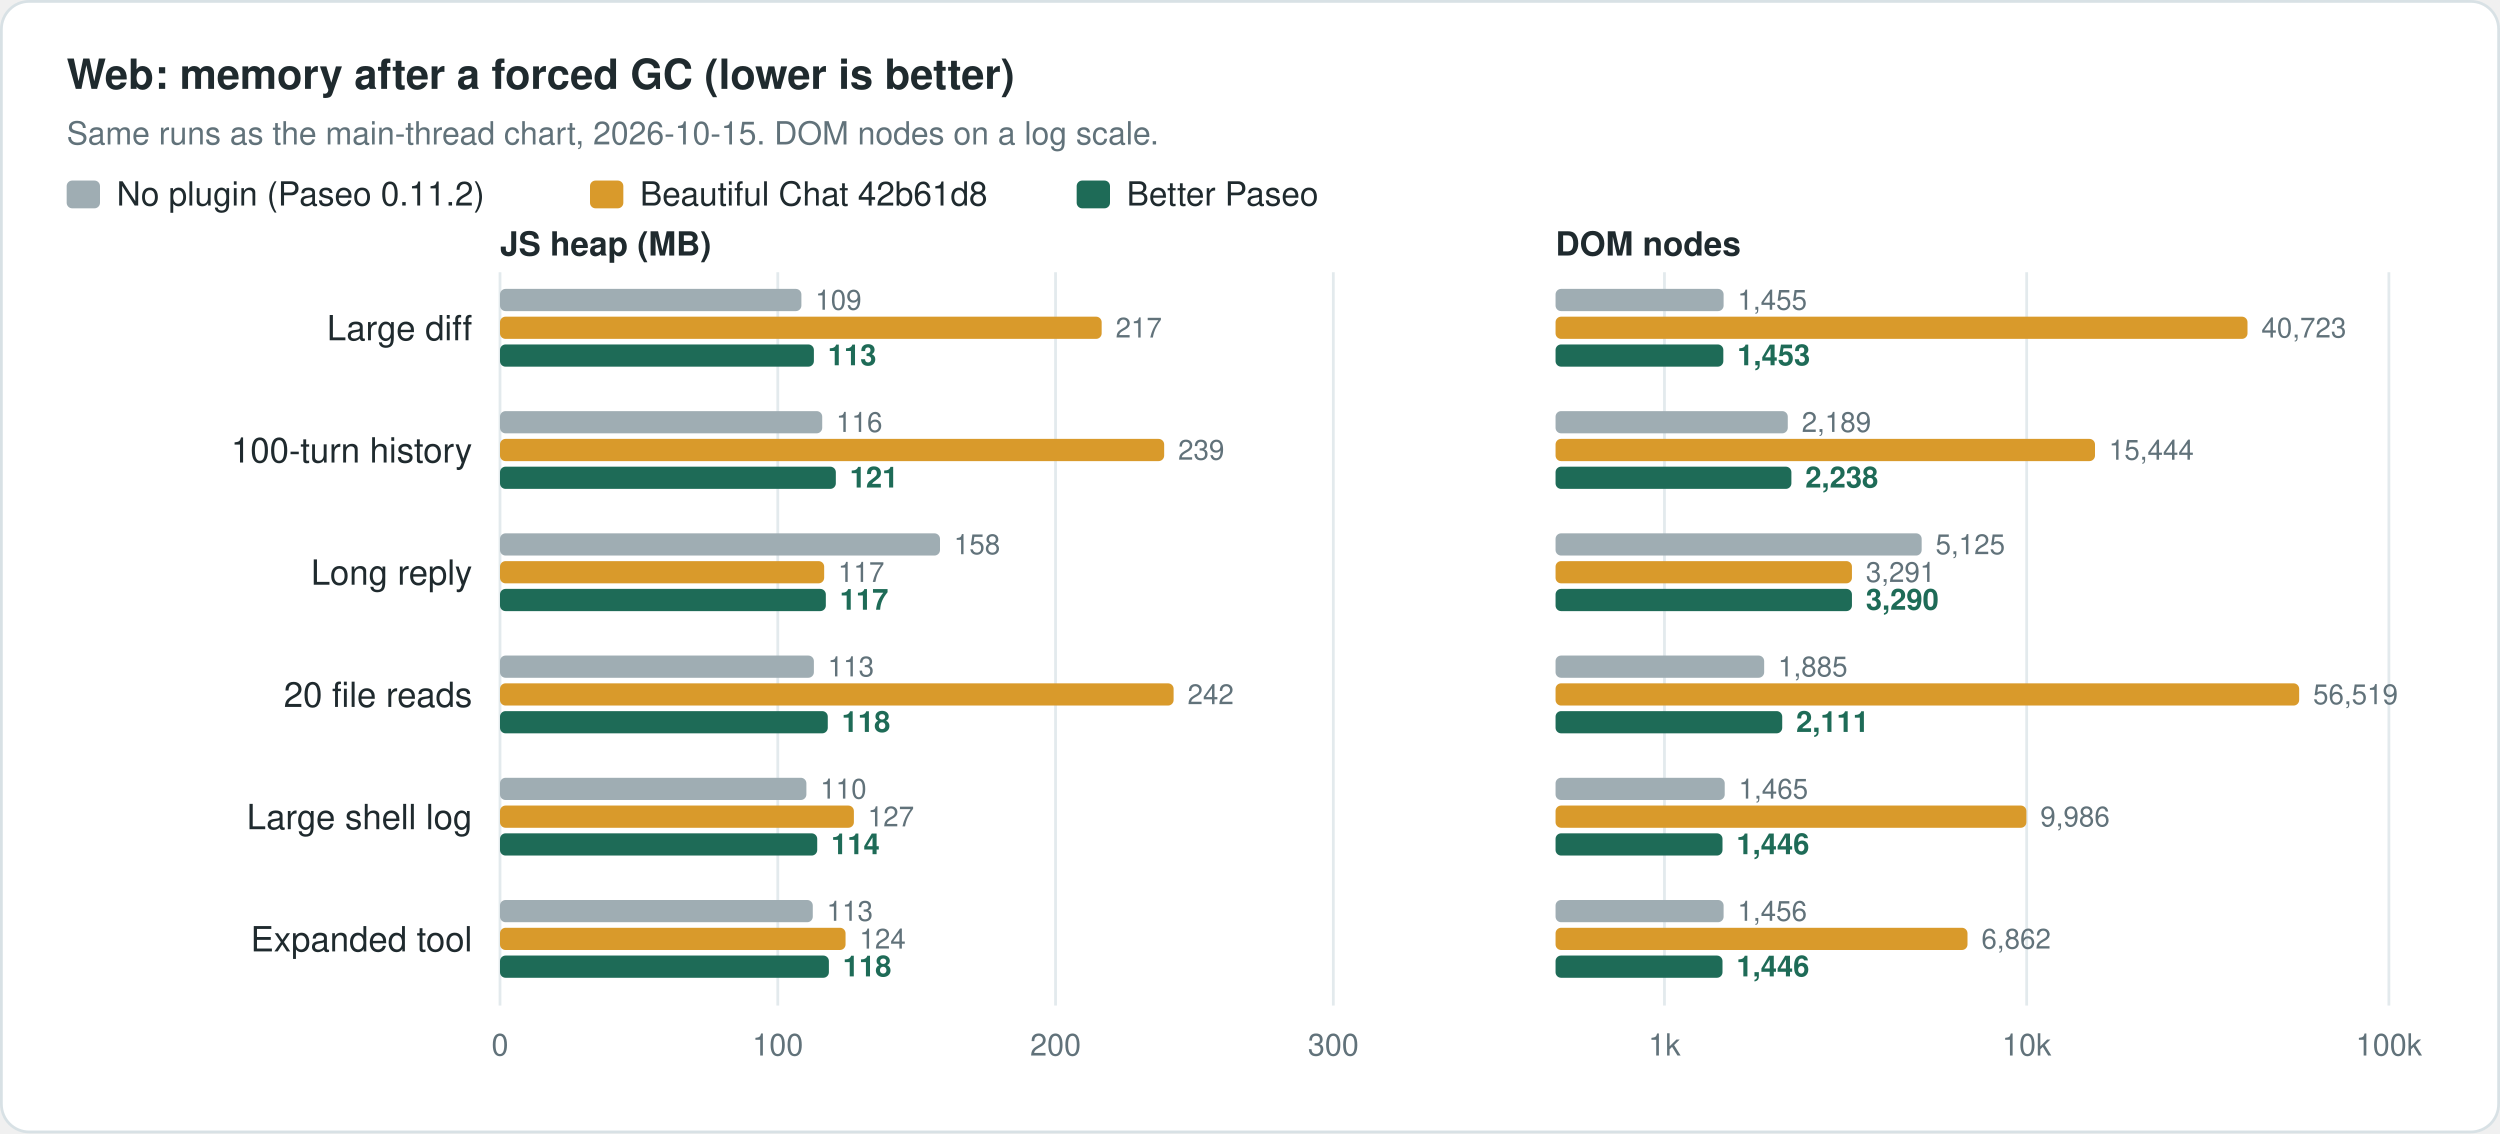
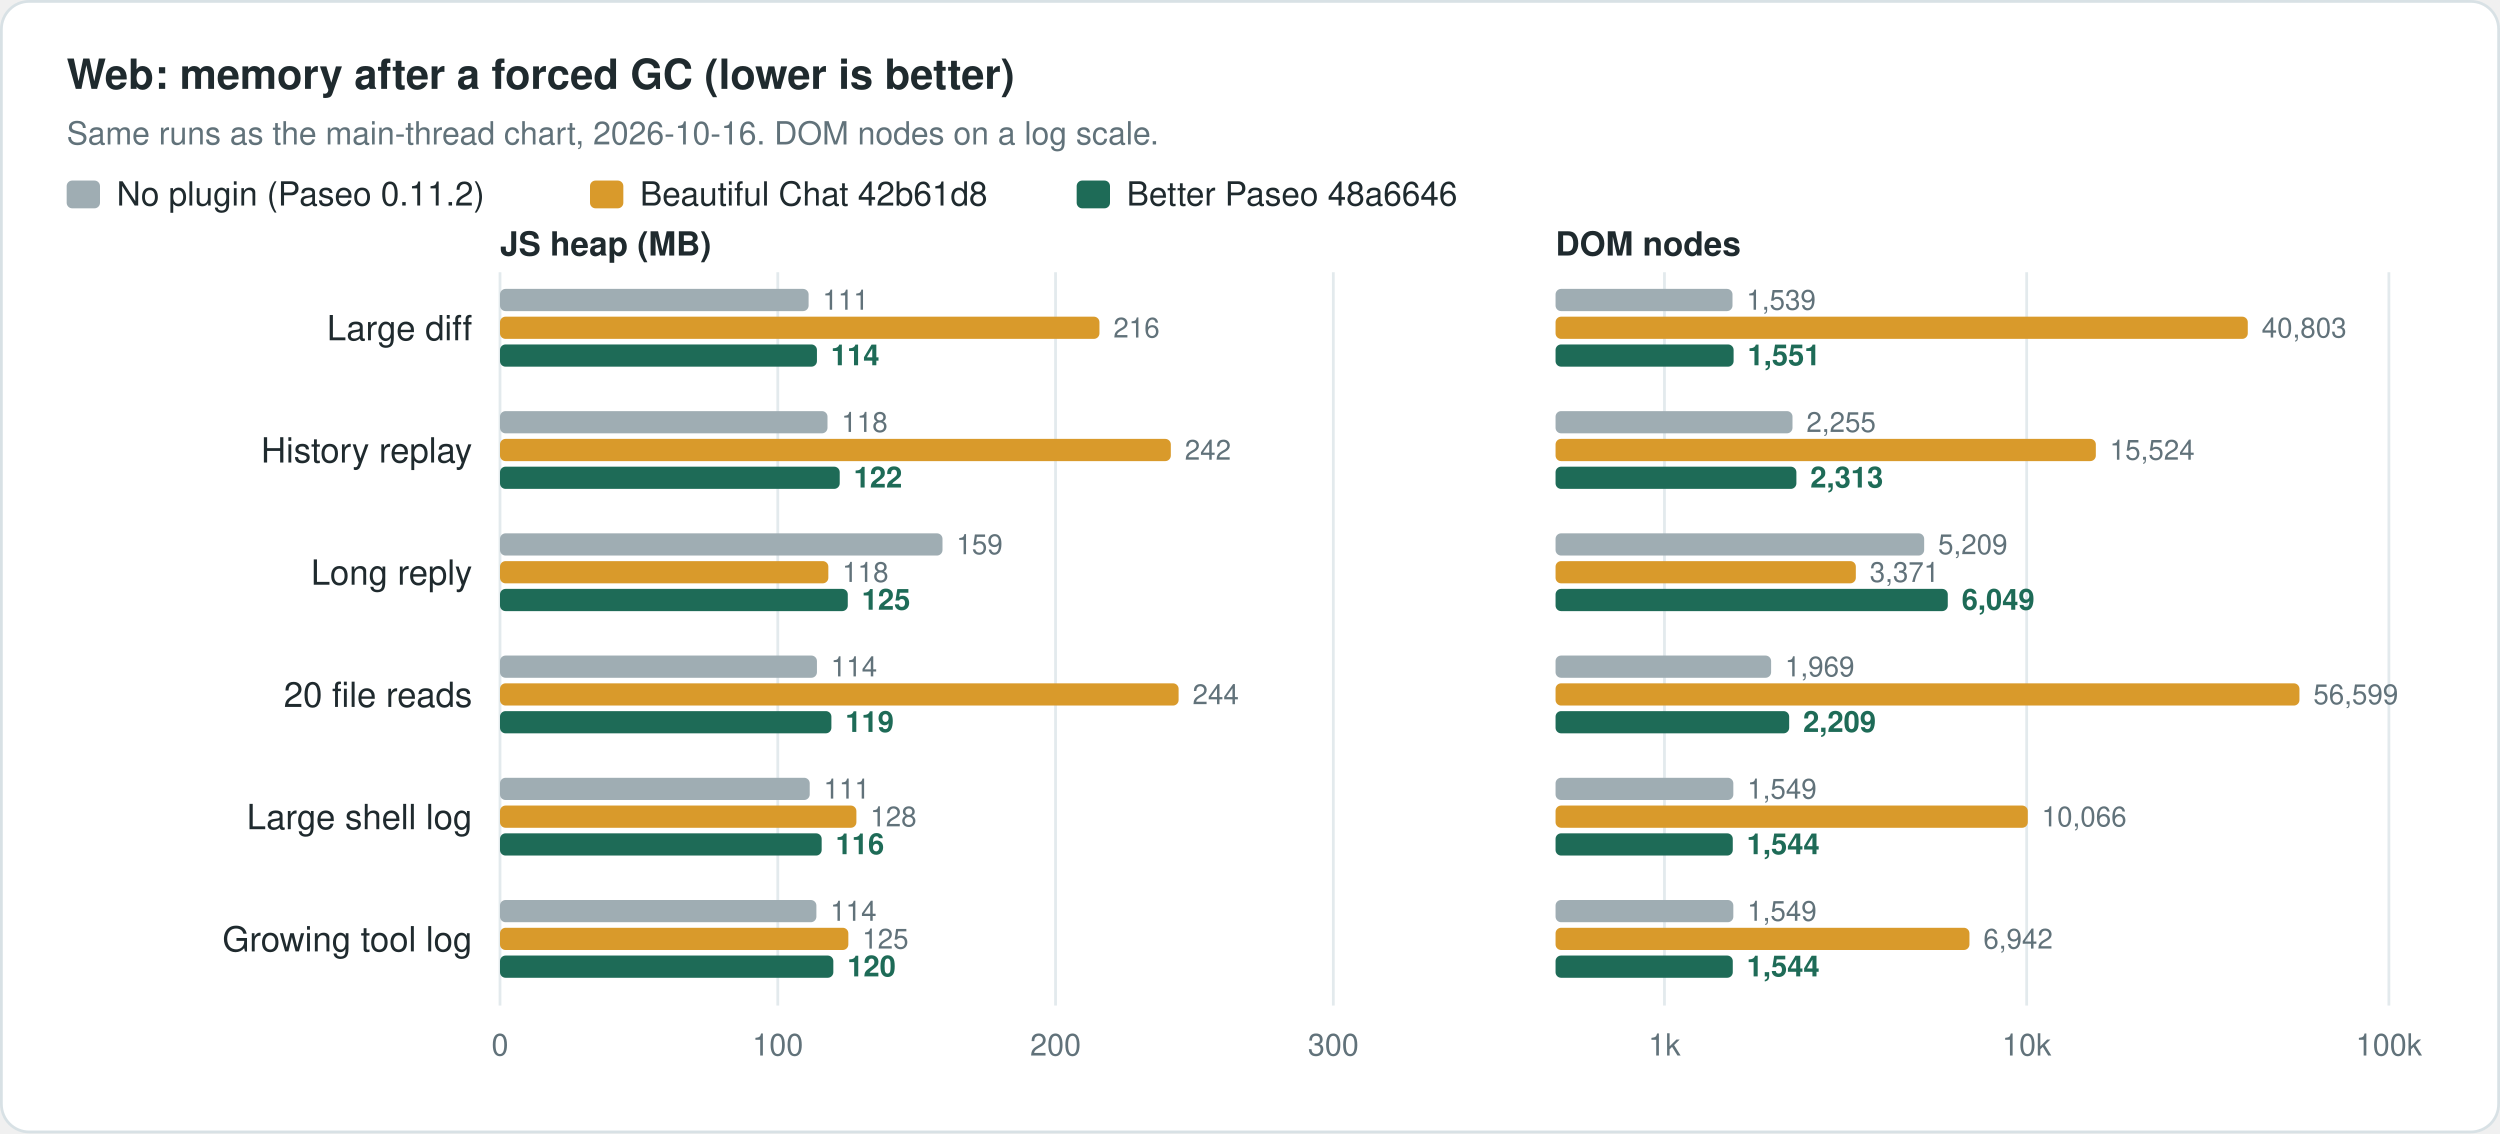
<svg xmlns="http://www.w3.org/2000/svg" viewBox="0 0 900 408" width="900" height="408" role="img">
  <rect x="0.5" y="0.5" width="899" height="407" rx="10" fill="#ffffff" stroke="#d8e1e5" />
  <text x="24.0" y="32.0" text-anchor="start" fill="#1f2a2e" font-size="15" font-weight="600" font-family="-apple-system, BlinkMacSystemFont, 'Segoe UI', Helvetica, Arial, sans-serif">Web: memory after a forced GC (lower is better)</text>
-   <text x="24.0" y="52.0" text-anchor="start" fill="#61727a" font-size="11.5" font-weight="400" font-family="-apple-system, BlinkMacSystemFont, 'Segoe UI', Helvetica, Arial, sans-serif">Same runs as the main-thread chart, 2026-10-15. DOM nodes on a log scale.</text>
+   <text x="24.0" y="52.0" text-anchor="start" fill="#61727a" font-size="11.5" font-weight="400" font-family="-apple-system, BlinkMacSystemFont, 'Segoe UI', Helvetica, Arial, sans-serif">Same runs as the main-thread chart, 2026-10-16. DOM nodes on a log scale.</text>
  <rect x="24.0" y="65.0" width="12.0" height="10" rx="2" fill="#9fadb3" />
  <text x="42.0" y="74.0" text-anchor="start" fill="#1f2a2e" font-size="12" font-weight="400" font-family="-apple-system, BlinkMacSystemFont, 'Segoe UI', Helvetica, Arial, sans-serif">No plugin (Paseo 0.11.2)</text>
  <rect x="212.4" y="65.0" width="12.0" height="10" rx="2" fill="#d99a2b" />
  <text x="230.4" y="74.0" text-anchor="start" fill="#1f2a2e" font-size="12" font-weight="400" font-family="-apple-system, BlinkMacSystemFont, 'Segoe UI', Helvetica, Arial, sans-serif">Beautiful Chat 42b61d8</text>
  <rect x="387.6" y="65.0" width="12.0" height="10" rx="2" fill="#1e6b57" />
-   <text x="405.6" y="74.0" text-anchor="start" fill="#1f2a2e" font-size="12" font-weight="400" font-family="-apple-system, BlinkMacSystemFont, 'Segoe UI', Helvetica, Arial, sans-serif">Better Paseo</text>
+   <text x="405.6" y="74.0" text-anchor="start" fill="#1f2a2e" font-size="12" font-weight="400" font-family="-apple-system, BlinkMacSystemFont, 'Segoe UI', Helvetica, Arial, sans-serif">Better Paseo 48a6646</text>
  <text x="180.0" y="92.0" text-anchor="start" fill="#1f2a2e" font-size="12" font-weight="600" font-family="-apple-system, BlinkMacSystemFont, 'Segoe UI', Helvetica, Arial, sans-serif">JS heap (MB)</text>
  <line x1="180.0" y1="98" x2="180.0" y2="362" stroke="#e3eaed" stroke-width="1" />
  <text x="180.0" y="380.0" text-anchor="middle" fill="#61727a" font-size="11" font-weight="400" font-family="-apple-system, BlinkMacSystemFont, 'Segoe UI', Helvetica, Arial, sans-serif">0</text>
  <line x1="280.0" y1="98" x2="280.0" y2="362" stroke="#e3eaed" stroke-width="1" />
  <text x="280.0" y="380.0" text-anchor="middle" fill="#61727a" font-size="11" font-weight="400" font-family="-apple-system, BlinkMacSystemFont, 'Segoe UI', Helvetica, Arial, sans-serif">100</text>
  <line x1="380.0" y1="98" x2="380.0" y2="362" stroke="#e3eaed" stroke-width="1" />
  <text x="380.0" y="380.0" text-anchor="middle" fill="#61727a" font-size="11" font-weight="400" font-family="-apple-system, BlinkMacSystemFont, 'Segoe UI', Helvetica, Arial, sans-serif">200</text>
  <line x1="480.0" y1="98" x2="480.0" y2="362" stroke="#e3eaed" stroke-width="1" />
  <text x="480.0" y="380.0" text-anchor="middle" fill="#61727a" font-size="11" font-weight="400" font-family="-apple-system, BlinkMacSystemFont, 'Segoe UI', Helvetica, Arial, sans-serif">300</text>
  <text x="560.0" y="92.0" text-anchor="start" fill="#1f2a2e" font-size="12" font-weight="600" font-family="-apple-system, BlinkMacSystemFont, 'Segoe UI', Helvetica, Arial, sans-serif">DOM nodes</text>
  <line x1="599.2" y1="98" x2="599.2" y2="362" stroke="#e3eaed" stroke-width="1" />
  <text x="599.2" y="380.0" text-anchor="middle" fill="#61727a" font-size="11" font-weight="400" font-family="-apple-system, BlinkMacSystemFont, 'Segoe UI', Helvetica, Arial, sans-serif">1k</text>
  <line x1="729.6" y1="98" x2="729.6" y2="362" stroke="#e3eaed" stroke-width="1" />
  <text x="729.6" y="380.0" text-anchor="middle" fill="#61727a" font-size="11" font-weight="400" font-family="-apple-system, BlinkMacSystemFont, 'Segoe UI', Helvetica, Arial, sans-serif">10k</text>
  <line x1="860.0" y1="98" x2="860.0" y2="362" stroke="#e3eaed" stroke-width="1" />
  <text x="860.0" y="380.0" text-anchor="middle" fill="#61727a" font-size="11" font-weight="400" font-family="-apple-system, BlinkMacSystemFont, 'Segoe UI', Helvetica, Arial, sans-serif">100k</text>
  <text x="170.0" y="122.5" text-anchor="end" fill="#1f2a2e" font-size="12.5" font-weight="400" font-family="-apple-system, BlinkMacSystemFont, 'Segoe UI', Helvetica, Arial, sans-serif">Large diff</text>
-   <rect x="180.0" y="104.0" width="108.5" height="8" rx="2" fill="#9fadb3" />
-   <text x="293.5" y="111.5" text-anchor="start" fill="#61727a" font-size="10" font-weight="400" font-family="-apple-system, BlinkMacSystemFont, 'Segoe UI', Helvetica, Arial, sans-serif">109</text>
-   <rect x="180.0" y="114.0" width="216.6" height="8" rx="2" fill="#d99a2b" />
-   <text x="401.6" y="121.5" text-anchor="start" fill="#61727a" font-size="10" font-weight="400" font-family="-apple-system, BlinkMacSystemFont, 'Segoe UI', Helvetica, Arial, sans-serif">217</text>
-   <rect x="180.0" y="124.0" width="113.0" height="8" rx="2" fill="#1e6b57" />
-   <text x="298.0" y="131.5" text-anchor="start" fill="#1e6b57" font-size="10.5" font-weight="600" font-family="-apple-system, BlinkMacSystemFont, 'Segoe UI', Helvetica, Arial, sans-serif">113</text>
-   <rect x="560.0" y="104.0" width="60.5" height="8" rx="2" fill="#9fadb3" />
-   <text x="625.5" y="111.5" text-anchor="start" fill="#61727a" font-size="10" font-weight="400" font-family="-apple-system, BlinkMacSystemFont, 'Segoe UI', Helvetica, Arial, sans-serif">1,455</text>
-   <rect x="560.0" y="114.0" width="249.1" height="8" rx="2" fill="#d99a2b" />
-   <text x="814.1" y="121.5" text-anchor="start" fill="#61727a" font-size="10" font-weight="400" font-family="-apple-system, BlinkMacSystemFont, 'Segoe UI', Helvetica, Arial, sans-serif">40,723</text>
-   <rect x="560.0" y="124.0" width="60.4" height="8" rx="2" fill="#1e6b57" />
-   <text x="625.4" y="131.5" text-anchor="start" fill="#1e6b57" font-size="10.5" font-weight="600" font-family="-apple-system, BlinkMacSystemFont, 'Segoe UI', Helvetica, Arial, sans-serif">1,453</text>
-   <text x="170.0" y="166.5" text-anchor="end" fill="#1f2a2e" font-size="12.5" font-weight="400" font-family="-apple-system, BlinkMacSystemFont, 'Segoe UI', Helvetica, Arial, sans-serif">100-turn history</text>
-   <rect x="180.0" y="148.0" width="116.0" height="8" rx="2" fill="#9fadb3" />
-   <text x="301.0" y="155.5" text-anchor="start" fill="#61727a" font-size="10" font-weight="400" font-family="-apple-system, BlinkMacSystemFont, 'Segoe UI', Helvetica, Arial, sans-serif">116</text>
-   <rect x="180.0" y="158.0" width="239.1" height="8" rx="2" fill="#d99a2b" />
-   <text x="424.1" y="165.5" text-anchor="start" fill="#61727a" font-size="10" font-weight="400" font-family="-apple-system, BlinkMacSystemFont, 'Segoe UI', Helvetica, Arial, sans-serif">239</text>
-   <rect x="180.0" y="168.0" width="120.9" height="8" rx="2" fill="#1e6b57" />
-   <text x="305.9" y="175.5" text-anchor="start" fill="#1e6b57" font-size="10.5" font-weight="600" font-family="-apple-system, BlinkMacSystemFont, 'Segoe UI', Helvetica, Arial, sans-serif">121</text>
-   <rect x="560.0" y="148.0" width="83.6" height="8" rx="2" fill="#9fadb3" />
-   <text x="648.6" y="155.5" text-anchor="start" fill="#61727a" font-size="10" font-weight="400" font-family="-apple-system, BlinkMacSystemFont, 'Segoe UI', Helvetica, Arial, sans-serif">2,189</text>
-   <rect x="560.0" y="158.0" width="194.2" height="8" rx="2" fill="#d99a2b" />
-   <text x="759.2" y="165.5" text-anchor="start" fill="#61727a" font-size="10" font-weight="400" font-family="-apple-system, BlinkMacSystemFont, 'Segoe UI', Helvetica, Arial, sans-serif">15,444</text>
-   <rect x="560.0" y="168.0" width="84.9" height="8" rx="2" fill="#1e6b57" />
-   <text x="649.9" y="175.5" text-anchor="start" fill="#1e6b57" font-size="10.5" font-weight="600" font-family="-apple-system, BlinkMacSystemFont, 'Segoe UI', Helvetica, Arial, sans-serif">2,238</text>
+   <rect x="180.0" y="104.0" width="111.1" height="8" rx="2" fill="#9fadb3" />
+   <text x="296.1" y="111.5" text-anchor="start" fill="#61727a" font-size="10" font-weight="400" font-family="-apple-system, BlinkMacSystemFont, 'Segoe UI', Helvetica, Arial, sans-serif">111</text>
+   <rect x="180.0" y="114.0" width="215.8" height="8" rx="2" fill="#d99a2b" />
+   <text x="400.8" y="121.5" text-anchor="start" fill="#61727a" font-size="10" font-weight="400" font-family="-apple-system, BlinkMacSystemFont, 'Segoe UI', Helvetica, Arial, sans-serif">216</text>
+   <rect x="180.0" y="124.0" width="114.1" height="8" rx="2" fill="#1e6b57" />
+   <text x="299.1" y="131.5" text-anchor="start" fill="#1e6b57" font-size="10.5" font-weight="600" font-family="-apple-system, BlinkMacSystemFont, 'Segoe UI', Helvetica, Arial, sans-serif">114</text>
+   <rect x="560.0" y="104.0" width="63.7" height="8" rx="2" fill="#9fadb3" />
+   <text x="628.7" y="111.5" text-anchor="start" fill="#61727a" font-size="10" font-weight="400" font-family="-apple-system, BlinkMacSystemFont, 'Segoe UI', Helvetica, Arial, sans-serif">1,539</text>
+   <rect x="560.0" y="114.0" width="249.2" height="8" rx="2" fill="#d99a2b" />
+   <text x="814.2" y="121.5" text-anchor="start" fill="#61727a" font-size="10" font-weight="400" font-family="-apple-system, BlinkMacSystemFont, 'Segoe UI', Helvetica, Arial, sans-serif">40,803</text>
+   <rect x="560.0" y="124.0" width="64.1" height="8" rx="2" fill="#1e6b57" />
+   <text x="629.1" y="131.5" text-anchor="start" fill="#1e6b57" font-size="10.5" font-weight="600" font-family="-apple-system, BlinkMacSystemFont, 'Segoe UI', Helvetica, Arial, sans-serif">1,551</text>
+   <text x="170.0" y="166.5" text-anchor="end" fill="#1f2a2e" font-size="12.5" font-weight="400" font-family="-apple-system, BlinkMacSystemFont, 'Segoe UI', Helvetica, Arial, sans-serif">History replay</text>
+   <rect x="180.0" y="148.0" width="117.9" height="8" rx="2" fill="#9fadb3" />
+   <text x="302.9" y="155.5" text-anchor="start" fill="#61727a" font-size="10" font-weight="400" font-family="-apple-system, BlinkMacSystemFont, 'Segoe UI', Helvetica, Arial, sans-serif">118</text>
+   <rect x="180.0" y="158.0" width="241.5" height="8" rx="2" fill="#d99a2b" />
+   <text x="426.5" y="165.5" text-anchor="start" fill="#61727a" font-size="10" font-weight="400" font-family="-apple-system, BlinkMacSystemFont, 'Segoe UI', Helvetica, Arial, sans-serif">242</text>
+   <rect x="180.0" y="168.0" width="122.3" height="8" rx="2" fill="#1e6b57" />
+   <text x="307.3" y="175.5" text-anchor="start" fill="#1e6b57" font-size="10.5" font-weight="600" font-family="-apple-system, BlinkMacSystemFont, 'Segoe UI', Helvetica, Arial, sans-serif">122</text>
+   <rect x="560.0" y="148.0" width="85.3" height="8" rx="2" fill="#9fadb3" />
+   <text x="650.3" y="155.5" text-anchor="start" fill="#61727a" font-size="10" font-weight="400" font-family="-apple-system, BlinkMacSystemFont, 'Segoe UI', Helvetica, Arial, sans-serif">2,255</text>
+   <rect x="560.0" y="158.0" width="194.5" height="8" rx="2" fill="#d99a2b" />
+   <text x="759.5" y="165.5" text-anchor="start" fill="#61727a" font-size="10" font-weight="400" font-family="-apple-system, BlinkMacSystemFont, 'Segoe UI', Helvetica, Arial, sans-serif">15,524</text>
+   <rect x="560.0" y="168.0" width="86.7" height="8" rx="2" fill="#1e6b57" />
+   <text x="651.7" y="175.5" text-anchor="start" fill="#1e6b57" font-size="10.5" font-weight="600" font-family="-apple-system, BlinkMacSystemFont, 'Segoe UI', Helvetica, Arial, sans-serif">2,313</text>
  <text x="170.0" y="210.5" text-anchor="end" fill="#1f2a2e" font-size="12.5" font-weight="400" font-family="-apple-system, BlinkMacSystemFont, 'Segoe UI', Helvetica, Arial, sans-serif">Long reply</text>
-   <rect x="180.0" y="192.0" width="158.4" height="8" rx="2" fill="#9fadb3" />
-   <text x="343.4" y="199.5" text-anchor="start" fill="#61727a" font-size="10" font-weight="400" font-family="-apple-system, BlinkMacSystemFont, 'Segoe UI', Helvetica, Arial, sans-serif">158</text>
-   <rect x="180.0" y="202.0" width="116.7" height="8" rx="2" fill="#d99a2b" />
-   <text x="301.7" y="209.5" text-anchor="start" fill="#61727a" font-size="10" font-weight="400" font-family="-apple-system, BlinkMacSystemFont, 'Segoe UI', Helvetica, Arial, sans-serif">117</text>
-   <rect x="180.0" y="212.0" width="117.3" height="8" rx="2" fill="#1e6b57" />
-   <text x="302.3" y="219.5" text-anchor="start" fill="#1e6b57" font-size="10.5" font-weight="600" font-family="-apple-system, BlinkMacSystemFont, 'Segoe UI', Helvetica, Arial, sans-serif">117</text>
-   <rect x="560.0" y="192.0" width="131.8" height="8" rx="2" fill="#9fadb3" />
-   <text x="696.8" y="199.5" text-anchor="start" fill="#61727a" font-size="10" font-weight="400" font-family="-apple-system, BlinkMacSystemFont, 'Segoe UI', Helvetica, Arial, sans-serif">5,125</text>
-   <rect x="560.0" y="202.0" width="106.7" height="8" rx="2" fill="#d99a2b" />
-   <text x="671.7" y="209.5" text-anchor="start" fill="#61727a" font-size="10" font-weight="400" font-family="-apple-system, BlinkMacSystemFont, 'Segoe UI', Helvetica, Arial, sans-serif">3,291</text>
-   <rect x="560.0" y="212.0" width="106.7" height="8" rx="2" fill="#1e6b57" />
-   <text x="671.7" y="219.5" text-anchor="start" fill="#1e6b57" font-size="10.5" font-weight="600" font-family="-apple-system, BlinkMacSystemFont, 'Segoe UI', Helvetica, Arial, sans-serif">3,290</text>
+   <rect x="180.0" y="192.0" width="159.3" height="8" rx="2" fill="#9fadb3" />
+   <text x="344.3" y="199.5" text-anchor="start" fill="#61727a" font-size="10" font-weight="400" font-family="-apple-system, BlinkMacSystemFont, 'Segoe UI', Helvetica, Arial, sans-serif">159</text>
+   <rect x="180.0" y="202.0" width="118.2" height="8" rx="2" fill="#d99a2b" />
+   <text x="303.2" y="209.5" text-anchor="start" fill="#61727a" font-size="10" font-weight="400" font-family="-apple-system, BlinkMacSystemFont, 'Segoe UI', Helvetica, Arial, sans-serif">118</text>
+   <rect x="180.0" y="212.0" width="125.2" height="8" rx="2" fill="#1e6b57" />
+   <text x="310.2" y="219.5" text-anchor="start" fill="#1e6b57" font-size="10.5" font-weight="600" font-family="-apple-system, BlinkMacSystemFont, 'Segoe UI', Helvetica, Arial, sans-serif">125</text>
+   <rect x="560.0" y="192.0" width="132.7" height="8" rx="2" fill="#9fadb3" />
+   <text x="697.7" y="199.5" text-anchor="start" fill="#61727a" font-size="10" font-weight="400" font-family="-apple-system, BlinkMacSystemFont, 'Segoe UI', Helvetica, Arial, sans-serif">5,209</text>
+   <rect x="560.0" y="202.0" width="108.1" height="8" rx="2" fill="#d99a2b" />
+   <text x="673.1" y="209.5" text-anchor="start" fill="#61727a" font-size="10" font-weight="400" font-family="-apple-system, BlinkMacSystemFont, 'Segoe UI', Helvetica, Arial, sans-serif">3,371</text>
+   <rect x="560.0" y="212.0" width="141.2" height="8" rx="2" fill="#1e6b57" />
+   <text x="706.2" y="219.5" text-anchor="start" fill="#1e6b57" font-size="10.5" font-weight="600" font-family="-apple-system, BlinkMacSystemFont, 'Segoe UI', Helvetica, Arial, sans-serif">6,049</text>
  <text x="170.0" y="254.5" text-anchor="end" fill="#1f2a2e" font-size="12.5" font-weight="400" font-family="-apple-system, BlinkMacSystemFont, 'Segoe UI', Helvetica, Arial, sans-serif">20 file reads</text>
-   <rect x="180.0" y="236.0" width="113.0" height="8" rx="2" fill="#9fadb3" />
-   <text x="298.0" y="243.5" text-anchor="start" fill="#61727a" font-size="10" font-weight="400" font-family="-apple-system, BlinkMacSystemFont, 'Segoe UI', Helvetica, Arial, sans-serif">113</text>
-   <rect x="180.0" y="246.0" width="242.5" height="8" rx="2" fill="#d99a2b" />
-   <text x="427.5" y="253.5" text-anchor="start" fill="#61727a" font-size="10" font-weight="400" font-family="-apple-system, BlinkMacSystemFont, 'Segoe UI', Helvetica, Arial, sans-serif">242</text>
-   <rect x="180.0" y="256.0" width="118.0" height="8" rx="2" fill="#1e6b57" />
-   <text x="303.0" y="263.5" text-anchor="start" fill="#1e6b57" font-size="10.5" font-weight="600" font-family="-apple-system, BlinkMacSystemFont, 'Segoe UI', Helvetica, Arial, sans-serif">118</text>
-   <rect x="560.0" y="236.0" width="75.1" height="8" rx="2" fill="#9fadb3" />
-   <text x="640.1" y="243.5" text-anchor="start" fill="#61727a" font-size="10" font-weight="400" font-family="-apple-system, BlinkMacSystemFont, 'Segoe UI', Helvetica, Arial, sans-serif">1,885</text>
-   <rect x="560.0" y="246.0" width="267.7" height="8" rx="2" fill="#d99a2b" />
-   <text x="832.7" y="253.5" text-anchor="start" fill="#61727a" font-size="10" font-weight="400" font-family="-apple-system, BlinkMacSystemFont, 'Segoe UI', Helvetica, Arial, sans-serif">56,519</text>
-   <rect x="560.0" y="256.0" width="81.6" height="8" rx="2" fill="#1e6b57" />
-   <text x="646.6" y="263.5" text-anchor="start" fill="#1e6b57" font-size="10.5" font-weight="600" font-family="-apple-system, BlinkMacSystemFont, 'Segoe UI', Helvetica, Arial, sans-serif">2,111</text>
+   <rect x="180.0" y="236.0" width="114.1" height="8" rx="2" fill="#9fadb3" />
+   <text x="299.1" y="243.5" text-anchor="start" fill="#61727a" font-size="10" font-weight="400" font-family="-apple-system, BlinkMacSystemFont, 'Segoe UI', Helvetica, Arial, sans-serif">114</text>
+   <rect x="180.0" y="246.0" width="244.3" height="8" rx="2" fill="#d99a2b" />
+   <text x="429.3" y="253.5" text-anchor="start" fill="#61727a" font-size="10" font-weight="400" font-family="-apple-system, BlinkMacSystemFont, 'Segoe UI', Helvetica, Arial, sans-serif">244</text>
+   <rect x="180.0" y="256.0" width="119.3" height="8" rx="2" fill="#1e6b57" />
+   <text x="304.3" y="263.5" text-anchor="start" fill="#1e6b57" font-size="10.5" font-weight="600" font-family="-apple-system, BlinkMacSystemFont, 'Segoe UI', Helvetica, Arial, sans-serif">119</text>
+   <rect x="560.0" y="236.0" width="77.6" height="8" rx="2" fill="#9fadb3" />
+   <text x="642.6" y="243.5" text-anchor="start" fill="#61727a" font-size="10" font-weight="400" font-family="-apple-system, BlinkMacSystemFont, 'Segoe UI', Helvetica, Arial, sans-serif">1,969</text>
+   <rect x="560.0" y="246.0" width="267.8" height="8" rx="2" fill="#d99a2b" />
+   <text x="832.8" y="253.5" text-anchor="start" fill="#61727a" font-size="10" font-weight="400" font-family="-apple-system, BlinkMacSystemFont, 'Segoe UI', Helvetica, Arial, sans-serif">56,599</text>
+   <rect x="560.0" y="256.0" width="84.1" height="8" rx="2" fill="#1e6b57" />
+   <text x="649.1" y="263.5" text-anchor="start" fill="#1e6b57" font-size="10.5" font-weight="600" font-family="-apple-system, BlinkMacSystemFont, 'Segoe UI', Helvetica, Arial, sans-serif">2,209</text>
  <text x="170.0" y="298.5" text-anchor="end" fill="#1f2a2e" font-size="12.5" font-weight="400" font-family="-apple-system, BlinkMacSystemFont, 'Segoe UI', Helvetica, Arial, sans-serif">Large shell log</text>
-   <rect x="180.0" y="280.0" width="110.3" height="8" rx="2" fill="#9fadb3" />
-   <text x="295.3" y="287.5" text-anchor="start" fill="#61727a" font-size="10" font-weight="400" font-family="-apple-system, BlinkMacSystemFont, 'Segoe UI', Helvetica, Arial, sans-serif">110</text>
-   <rect x="180.0" y="290.0" width="127.4" height="8" rx="2" fill="#d99a2b" />
-   <text x="312.4" y="297.5" text-anchor="start" fill="#61727a" font-size="10" font-weight="400" font-family="-apple-system, BlinkMacSystemFont, 'Segoe UI', Helvetica, Arial, sans-serif">127</text>
-   <rect x="180.0" y="300.0" width="114.2" height="8" rx="2" fill="#1e6b57" />
-   <text x="299.2" y="307.5" text-anchor="start" fill="#1e6b57" font-size="10.5" font-weight="600" font-family="-apple-system, BlinkMacSystemFont, 'Segoe UI', Helvetica, Arial, sans-serif">114</text>
-   <rect x="560.0" y="280.0" width="60.9" height="8" rx="2" fill="#9fadb3" />
-   <text x="625.9" y="287.5" text-anchor="start" fill="#61727a" font-size="10" font-weight="400" font-family="-apple-system, BlinkMacSystemFont, 'Segoe UI', Helvetica, Arial, sans-serif">1,465</text>
-   <rect x="560.0" y="290.0" width="169.5" height="8" rx="2" fill="#d99a2b" />
-   <text x="734.5" y="297.5" text-anchor="start" fill="#61727a" font-size="10" font-weight="400" font-family="-apple-system, BlinkMacSystemFont, 'Segoe UI', Helvetica, Arial, sans-serif">9,986</text>
-   <rect x="560.0" y="300.0" width="60.1" height="8" rx="2" fill="#1e6b57" />
-   <text x="625.1" y="307.5" text-anchor="start" fill="#1e6b57" font-size="10.5" font-weight="600" font-family="-apple-system, BlinkMacSystemFont, 'Segoe UI', Helvetica, Arial, sans-serif">1,446</text>
-   <text x="170.0" y="342.5" text-anchor="end" fill="#1f2a2e" font-size="12.5" font-weight="400" font-family="-apple-system, BlinkMacSystemFont, 'Segoe UI', Helvetica, Arial, sans-serif">Expanded tool</text>
-   <rect x="180.0" y="324.0" width="112.6" height="8" rx="2" fill="#9fadb3" />
-   <text x="297.6" y="331.5" text-anchor="start" fill="#61727a" font-size="10" font-weight="400" font-family="-apple-system, BlinkMacSystemFont, 'Segoe UI', Helvetica, Arial, sans-serif">113</text>
-   <rect x="180.0" y="334.0" width="124.4" height="8" rx="2" fill="#d99a2b" />
-   <text x="309.4" y="341.5" text-anchor="start" fill="#61727a" font-size="10" font-weight="400" font-family="-apple-system, BlinkMacSystemFont, 'Segoe UI', Helvetica, Arial, sans-serif">124</text>
-   <rect x="180.0" y="344.0" width="118.4" height="8" rx="2" fill="#1e6b57" />
-   <text x="303.4" y="351.5" text-anchor="start" fill="#1e6b57" font-size="10.5" font-weight="600" font-family="-apple-system, BlinkMacSystemFont, 'Segoe UI', Helvetica, Arial, sans-serif">118</text>
-   <rect x="560.0" y="324.0" width="60.5" height="8" rx="2" fill="#9fadb3" />
-   <text x="625.5" y="331.5" text-anchor="start" fill="#61727a" font-size="10" font-weight="400" font-family="-apple-system, BlinkMacSystemFont, 'Segoe UI', Helvetica, Arial, sans-serif">1,456</text>
-   <rect x="560.0" y="334.0" width="148.3" height="8" rx="2" fill="#d99a2b" />
-   <text x="713.3" y="341.5" text-anchor="start" fill="#61727a" font-size="10" font-weight="400" font-family="-apple-system, BlinkMacSystemFont, 'Segoe UI', Helvetica, Arial, sans-serif">6,862</text>
-   <rect x="560.0" y="344.0" width="60.1" height="8" rx="2" fill="#1e6b57" />
-   <text x="625.1" y="351.5" text-anchor="start" fill="#1e6b57" font-size="10.5" font-weight="600" font-family="-apple-system, BlinkMacSystemFont, 'Segoe UI', Helvetica, Arial, sans-serif">1,446</text>
+   <rect x="180.0" y="280.0" width="111.5" height="8" rx="2" fill="#9fadb3" />
+   <text x="296.5" y="287.5" text-anchor="start" fill="#61727a" font-size="10" font-weight="400" font-family="-apple-system, BlinkMacSystemFont, 'Segoe UI', Helvetica, Arial, sans-serif">111</text>
+   <rect x="180.0" y="290.0" width="128.3" height="8" rx="2" fill="#d99a2b" />
+   <text x="313.3" y="297.5" text-anchor="start" fill="#61727a" font-size="10" font-weight="400" font-family="-apple-system, BlinkMacSystemFont, 'Segoe UI', Helvetica, Arial, sans-serif">128</text>
+   <rect x="180.0" y="300.0" width="115.8" height="8" rx="2" fill="#1e6b57" />
+   <text x="300.8" y="307.5" text-anchor="start" fill="#1e6b57" font-size="10.5" font-weight="600" font-family="-apple-system, BlinkMacSystemFont, 'Segoe UI', Helvetica, Arial, sans-serif">116</text>
+   <rect x="560.0" y="280.0" width="64.0" height="8" rx="2" fill="#9fadb3" />
+   <text x="629.0" y="287.5" text-anchor="start" fill="#61727a" font-size="10" font-weight="400" font-family="-apple-system, BlinkMacSystemFont, 'Segoe UI', Helvetica, Arial, sans-serif">1,549</text>
+   <rect x="560.0" y="290.0" width="170.0" height="8" rx="2" fill="#d99a2b" />
+   <text x="735.0" y="297.5" text-anchor="start" fill="#61727a" font-size="10" font-weight="400" font-family="-apple-system, BlinkMacSystemFont, 'Segoe UI', Helvetica, Arial, sans-serif">10,066</text>
+   <rect x="560.0" y="300.0" width="63.8" height="8" rx="2" fill="#1e6b57" />
+   <text x="628.8" y="307.5" text-anchor="start" fill="#1e6b57" font-size="10.5" font-weight="600" font-family="-apple-system, BlinkMacSystemFont, 'Segoe UI', Helvetica, Arial, sans-serif">1,544</text>
+   <text x="170.0" y="342.5" text-anchor="end" fill="#1f2a2e" font-size="12.5" font-weight="400" font-family="-apple-system, BlinkMacSystemFont, 'Segoe UI', Helvetica, Arial, sans-serif">Growing tool log</text>
+   <rect x="180.0" y="324.0" width="113.9" height="8" rx="2" fill="#9fadb3" />
+   <text x="298.9" y="331.5" text-anchor="start" fill="#61727a" font-size="10" font-weight="400" font-family="-apple-system, BlinkMacSystemFont, 'Segoe UI', Helvetica, Arial, sans-serif">114</text>
+   <rect x="180.0" y="334.0" width="125.4" height="8" rx="2" fill="#d99a2b" />
+   <text x="310.4" y="341.5" text-anchor="start" fill="#61727a" font-size="10" font-weight="400" font-family="-apple-system, BlinkMacSystemFont, 'Segoe UI', Helvetica, Arial, sans-serif">125</text>
+   <rect x="180.0" y="344.0" width="120.0" height="8" rx="2" fill="#1e6b57" />
+   <text x="305.0" y="351.5" text-anchor="start" fill="#1e6b57" font-size="10.5" font-weight="600" font-family="-apple-system, BlinkMacSystemFont, 'Segoe UI', Helvetica, Arial, sans-serif">120</text>
+   <rect x="560.0" y="324.0" width="64.0" height="8" rx="2" fill="#9fadb3" />
+   <text x="629.0" y="331.5" text-anchor="start" fill="#61727a" font-size="10" font-weight="400" font-family="-apple-system, BlinkMacSystemFont, 'Segoe UI', Helvetica, Arial, sans-serif">1,549</text>
+   <rect x="560.0" y="334.0" width="149.0" height="8" rx="2" fill="#d99a2b" />
+   <text x="714.0" y="341.5" text-anchor="start" fill="#61727a" font-size="10" font-weight="400" font-family="-apple-system, BlinkMacSystemFont, 'Segoe UI', Helvetica, Arial, sans-serif">6,942</text>
+   <rect x="560.0" y="344.0" width="63.8" height="8" rx="2" fill="#1e6b57" />
+   <text x="628.8" y="351.5" text-anchor="start" fill="#1e6b57" font-size="10.5" font-weight="600" font-family="-apple-system, BlinkMacSystemFont, 'Segoe UI', Helvetica, Arial, sans-serif">1,544</text>
</svg>
